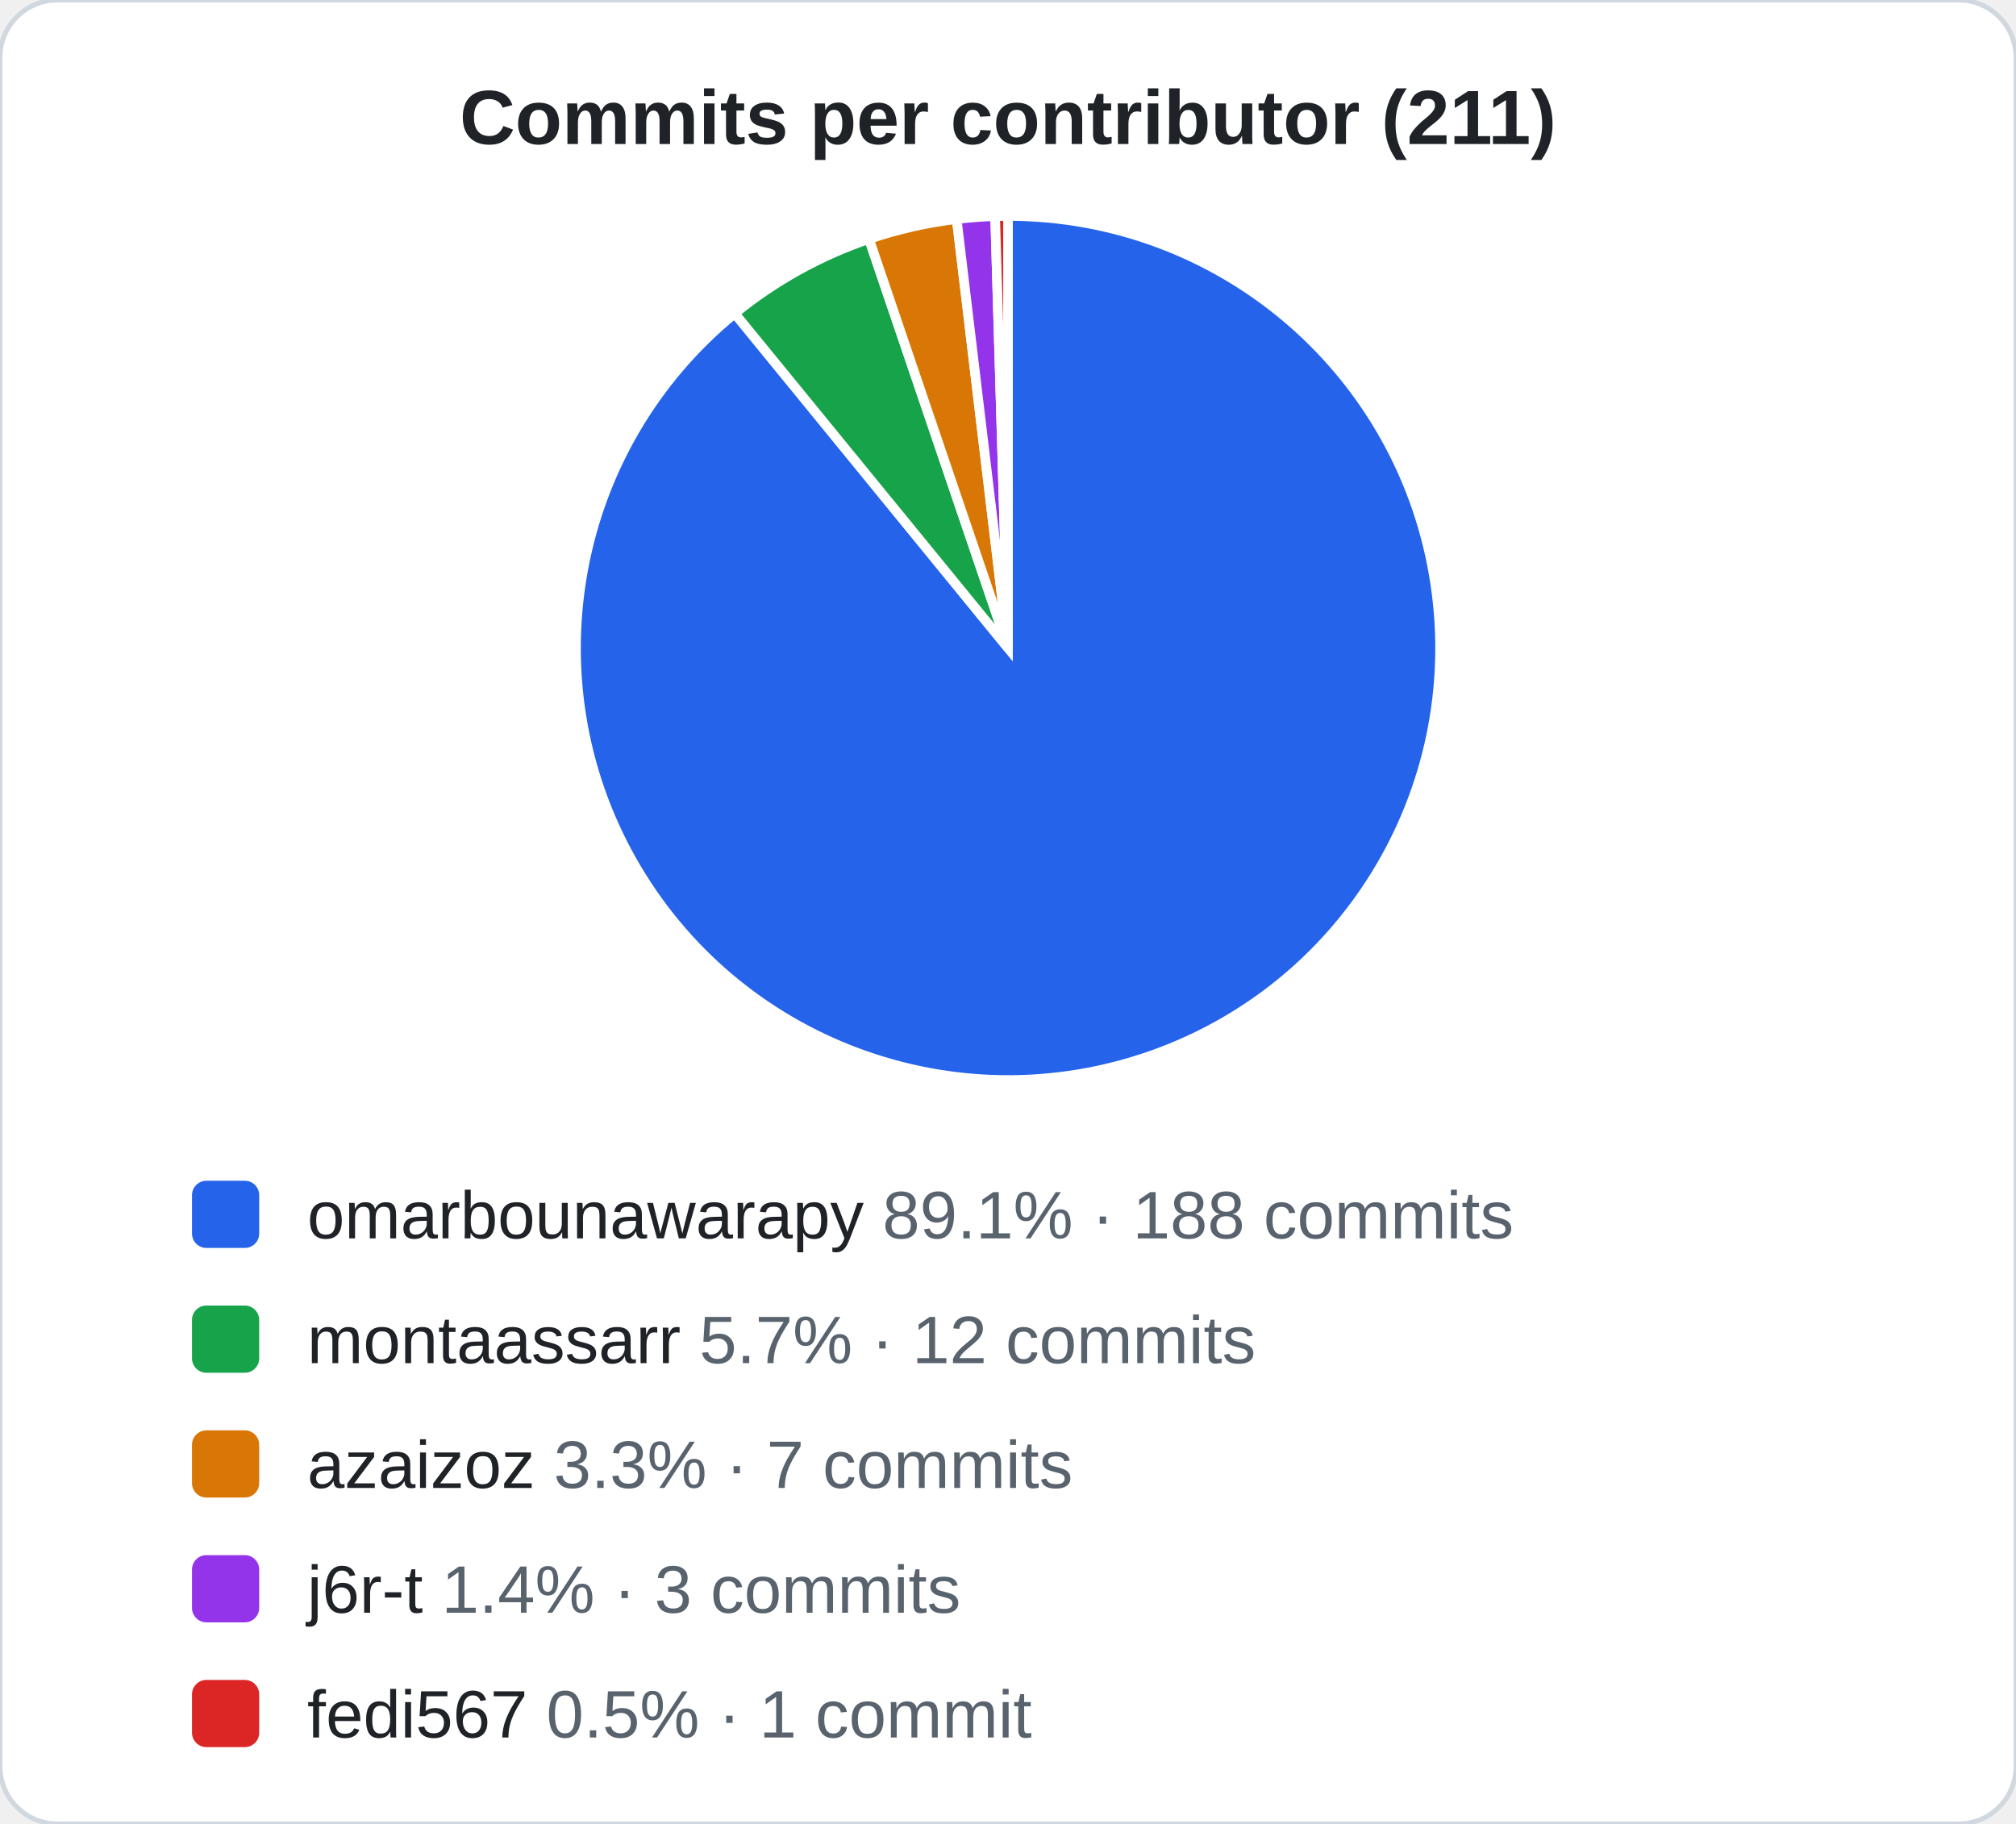
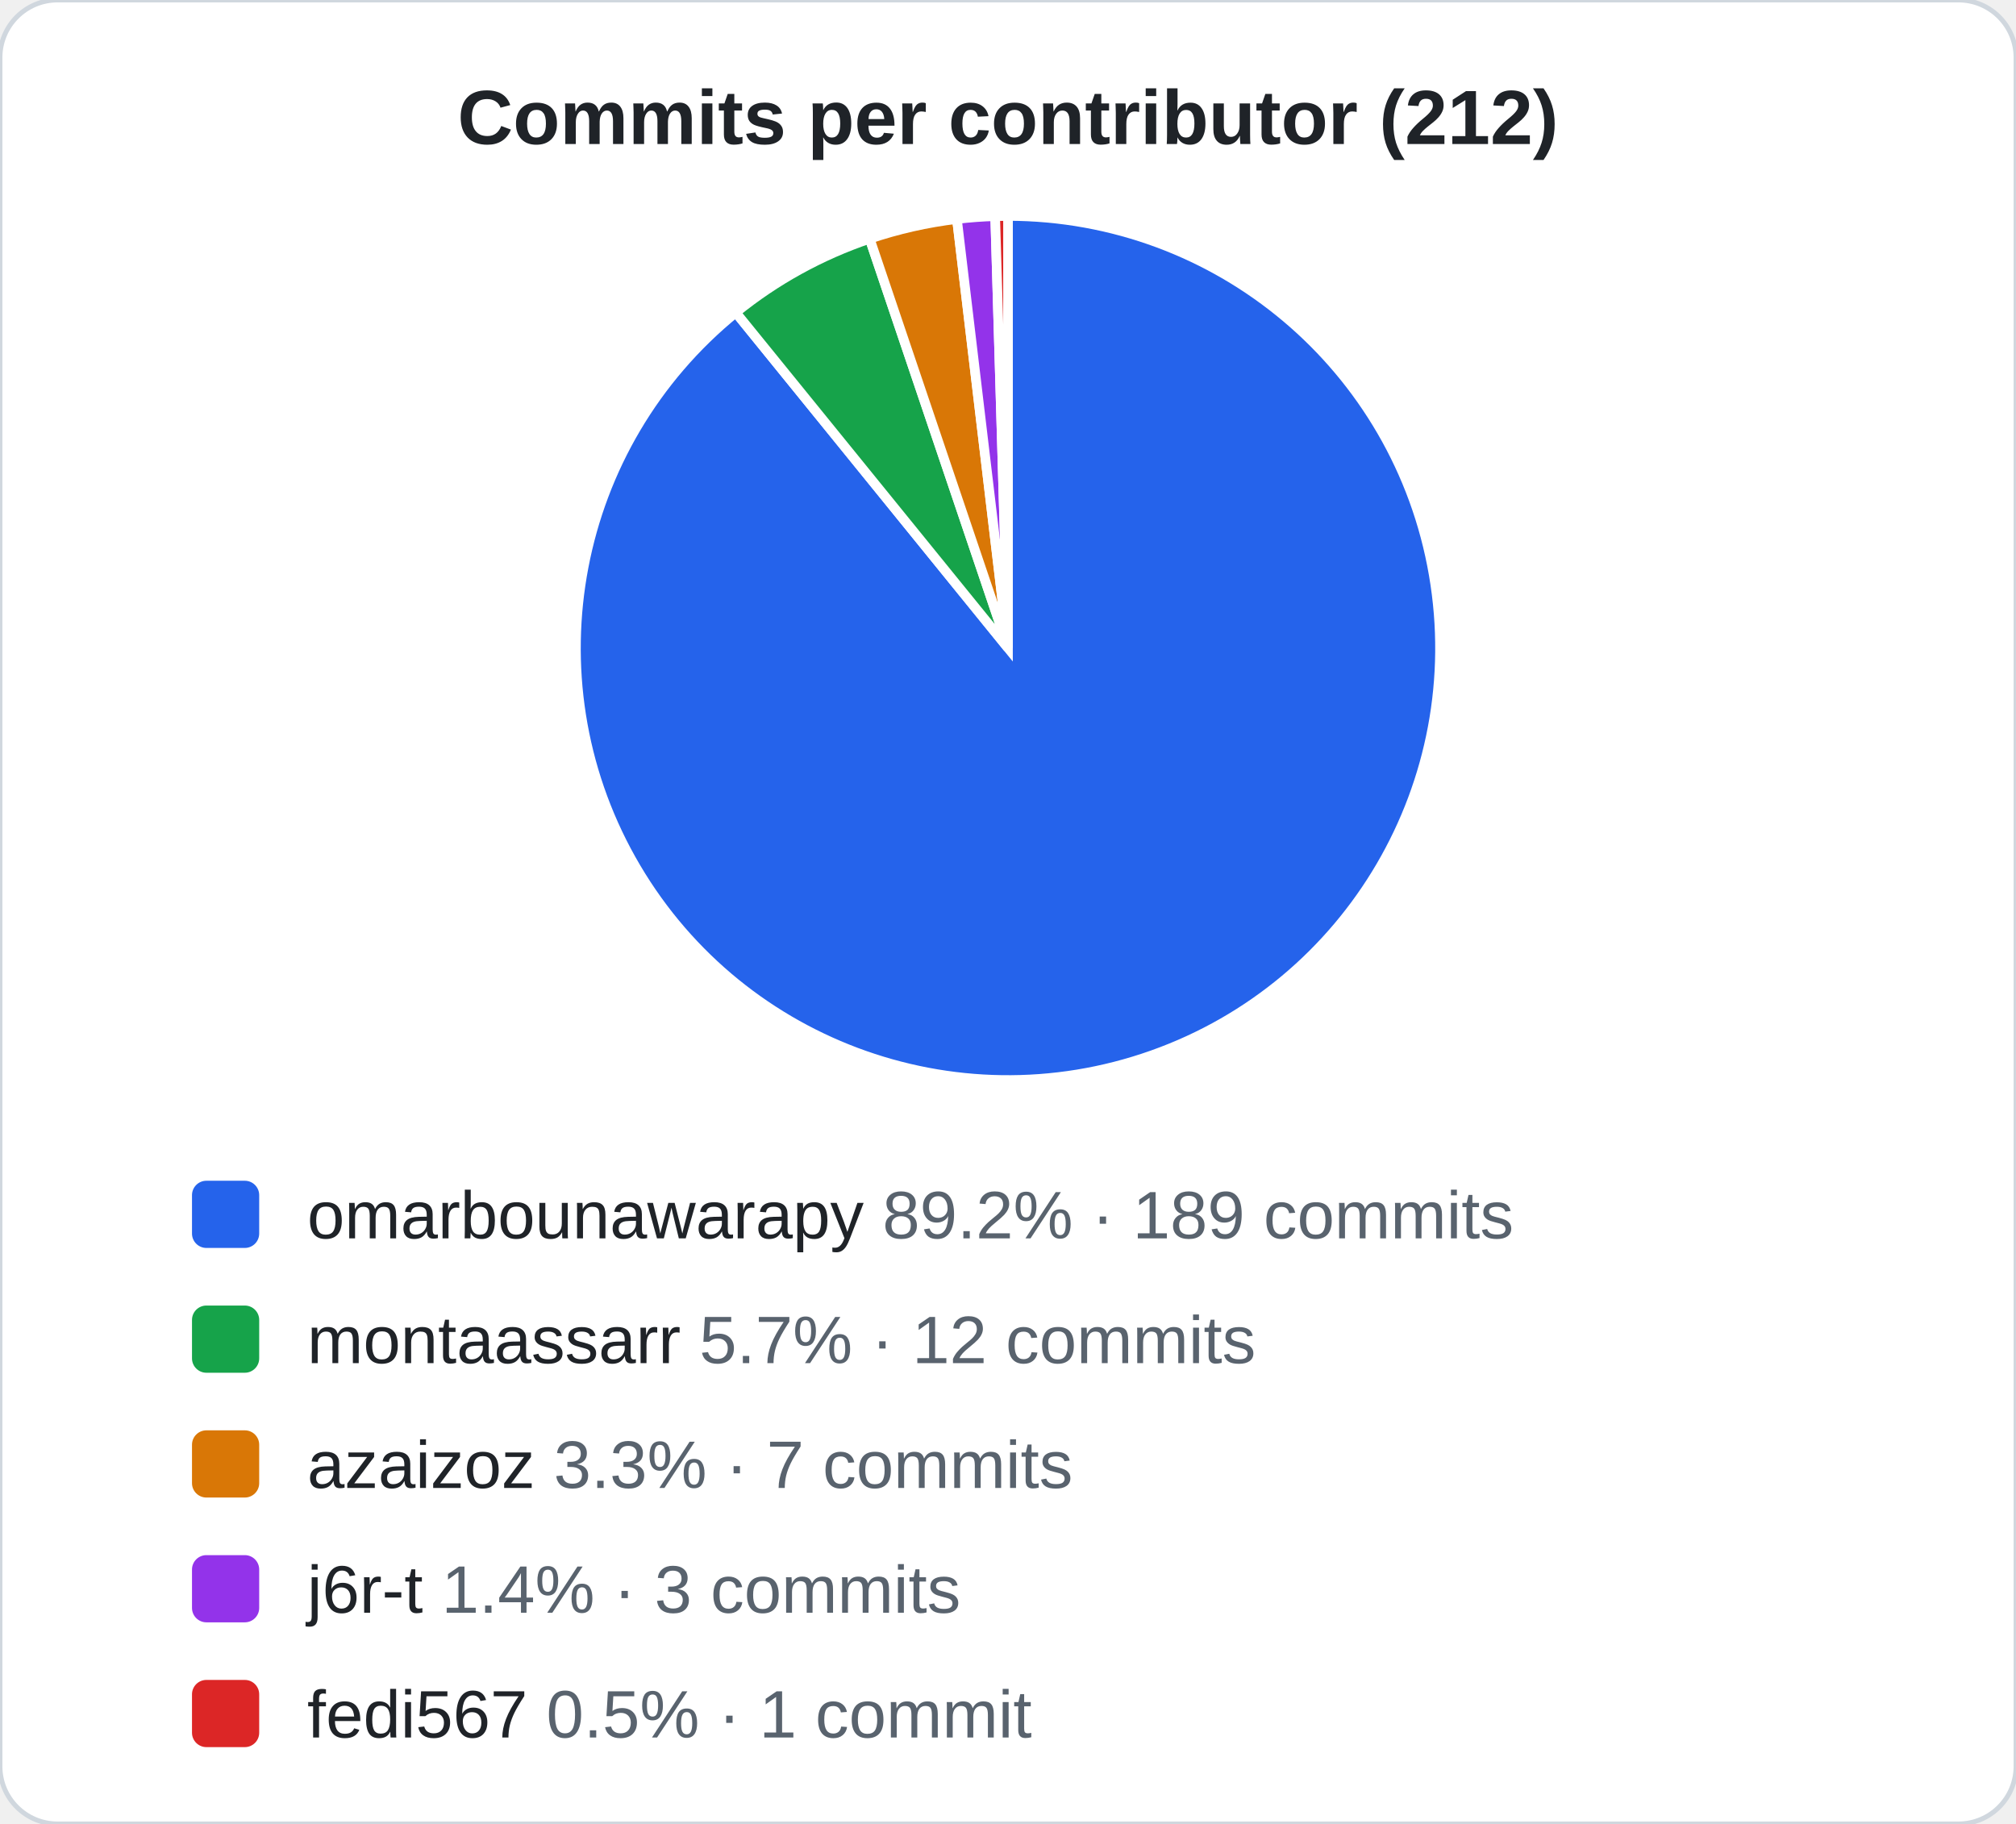
<svg xmlns="http://www.w3.org/2000/svg" width="420" height="380" viewBox="0 0 420 380" role="img" aria-labelledby="t">
  <rect width="420" height="380" rx="12" fill="#ffffff" stroke="#d0d7de" />
-   <text x="210" y="30" text-anchor="middle" font-family="Arial,Helvetica,sans-serif" font-size="16" font-weight="700" fill="#1f2328">Commits per contributor (211)</text>
-   <path d="M210.0,135.0 L210.00,45.00 A90,90 0 1 1 153.07,65.30 Z" fill="#2563eb" stroke="#ffffff" stroke-width="2" />
+   <text x="210" y="30" text-anchor="middle" font-family="Arial,Helvetica,sans-serif" font-size="16" font-weight="700" fill="#1f2328">Commits per contributor (212)</text>
+   <path d="M210.0,135.0 L210.00,45.00 A90,90 0 1 1 153.29,65.11 Z" fill="#2563eb" stroke="#ffffff" stroke-width="2" />
  <rect x="40" y="246" width="14" height="14" rx="3" fill="#2563eb" />
-   <text x="64" y="258" font-family="Arial,Helvetica,sans-serif" font-size="14" fill="#1f2328">omarbounawarapy <tspan fill="#59636e">89.1% · 188 commits</tspan>
+   <text x="64" y="258" font-family="Arial,Helvetica,sans-serif" font-size="14" fill="#1f2328">omarbounawarapy <tspan fill="#59636e">89.2% · 189 commits</tspan>
  </text>
-   <path d="M210.0,135.0 L153.07,65.30 A90,90 0 0 1 181.04,49.79 Z" fill="#16a34a" stroke="#ffffff" stroke-width="2" />
+   <path d="M210.0,135.0 L153.29,65.11 A90,90 0 0 1 181.18,49.74 Z" fill="#16a34a" stroke="#ffffff" stroke-width="2" />
  <rect x="40" y="272" width="14" height="14" rx="3" fill="#16a34a" />
  <text x="64" y="284" font-family="Arial,Helvetica,sans-serif" font-size="14" fill="#1f2328">montaassarr <tspan fill="#59636e">5.7% · 12 commits</tspan>
  </text>
-   <path d="M210.0,135.0 L181.04,49.79 A90,90 0 0 1 199.31,45.64 Z" fill="#d97706" stroke="#ffffff" stroke-width="2" />
+   <path d="M210.0,135.0 L181.18,49.74 A90,90 0 0 1 199.36,45.63 Z" fill="#d97706" stroke="#ffffff" stroke-width="2" />
  <rect x="40" y="298" width="14" height="14" rx="3" fill="#d97706" />
  <text x="64" y="310" font-family="Arial,Helvetica,sans-serif" font-size="14" fill="#1f2328">azaizoz <tspan fill="#59636e">3.3% · 7 commits</tspan>
  </text>
-   <path d="M210.0,135.0 L199.31,45.64 A90,90 0 0 1 207.32,45.04 Z" fill="#9333ea" stroke="#ffffff" stroke-width="2" />
+   <path d="M210.0,135.0 L199.36,45.63 A90,90 0 0 1 207.33,45.04 Z" fill="#9333ea" stroke="#ffffff" stroke-width="2" />
  <rect x="40" y="324" width="14" height="14" rx="3" fill="#9333ea" />
  <text x="64" y="336" font-family="Arial,Helvetica,sans-serif" font-size="14" fill="#1f2328">j6r-t <tspan fill="#59636e">1.4% · 3 commits</tspan>
  </text>
-   <path d="M210.0,135.0 L207.32,45.04 A90,90 0 0 1 210.00,45.00 Z" fill="#dc2626" stroke="#ffffff" stroke-width="2" />
+   <path d="M210.0,135.0 L207.33,45.04 A90,90 0 0 1 210.00,45.00 Z" fill="#dc2626" stroke="#ffffff" stroke-width="2" />
  <rect x="40" y="350" width="14" height="14" rx="3" fill="#dc2626" />
  <text x="64" y="362" font-family="Arial,Helvetica,sans-serif" font-size="14" fill="#1f2328">fedi567 <tspan fill="#59636e">0.5% · 1 commit</tspan>
  </text>
</svg>
